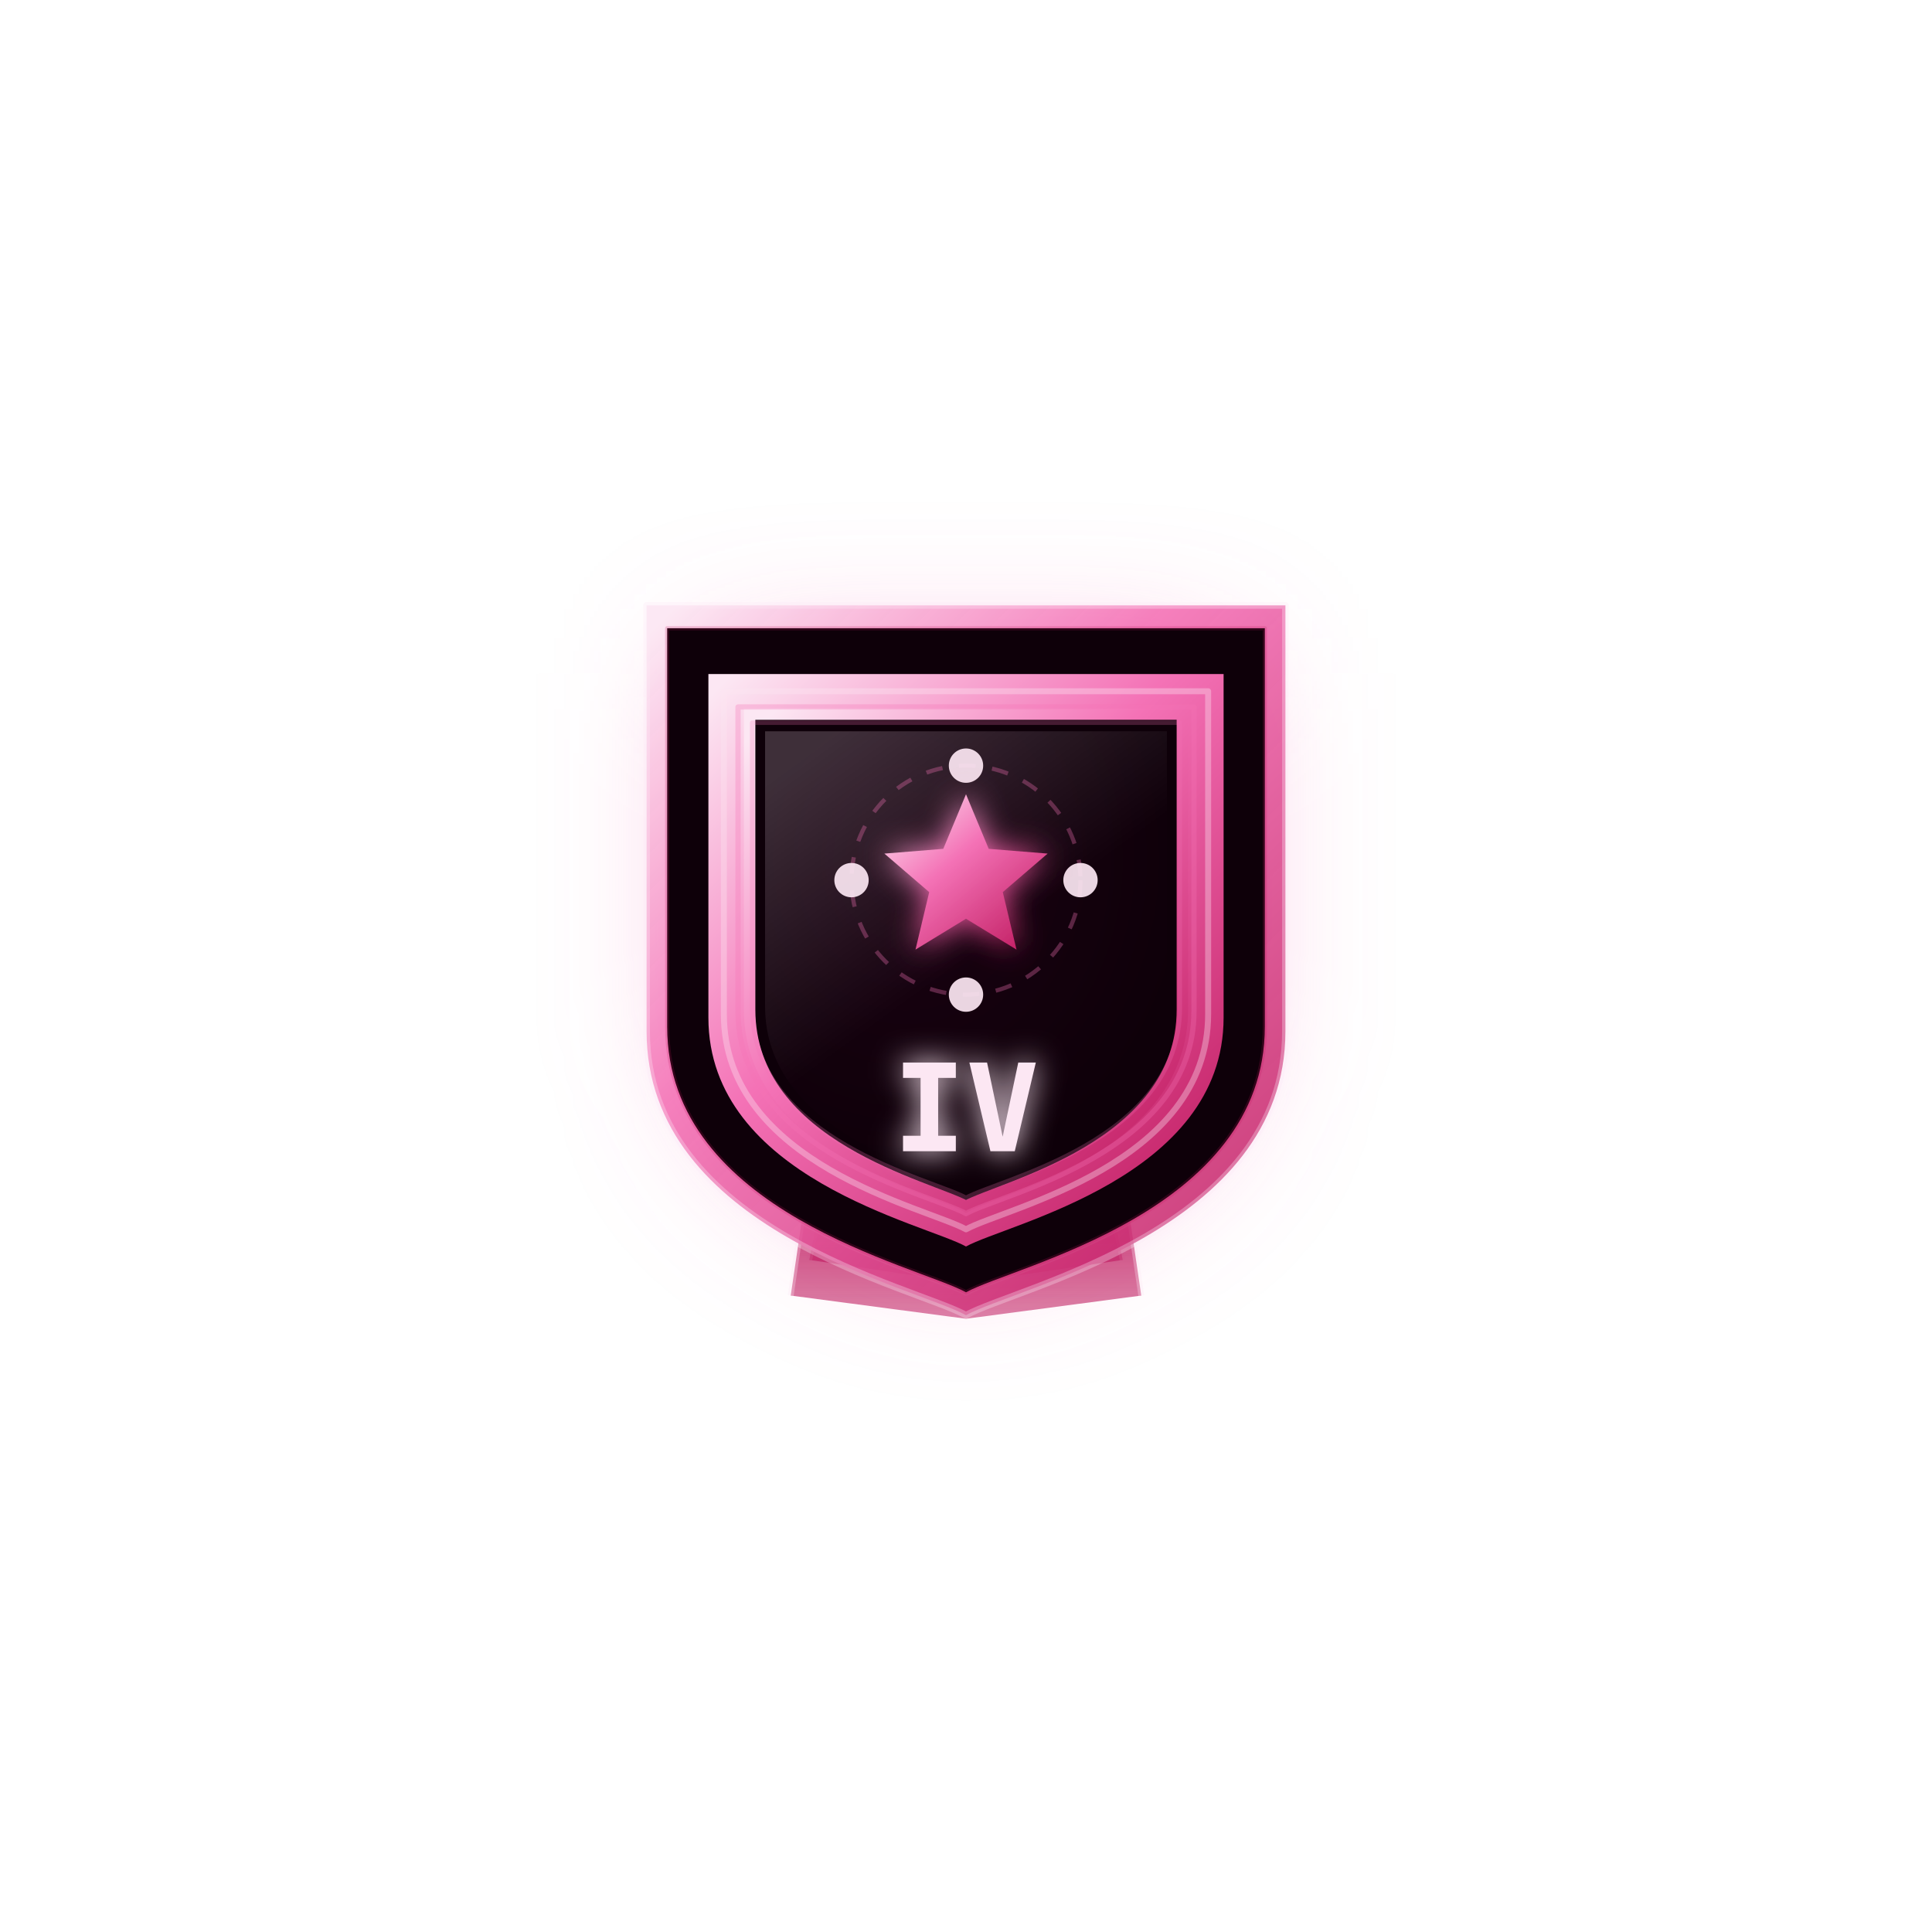
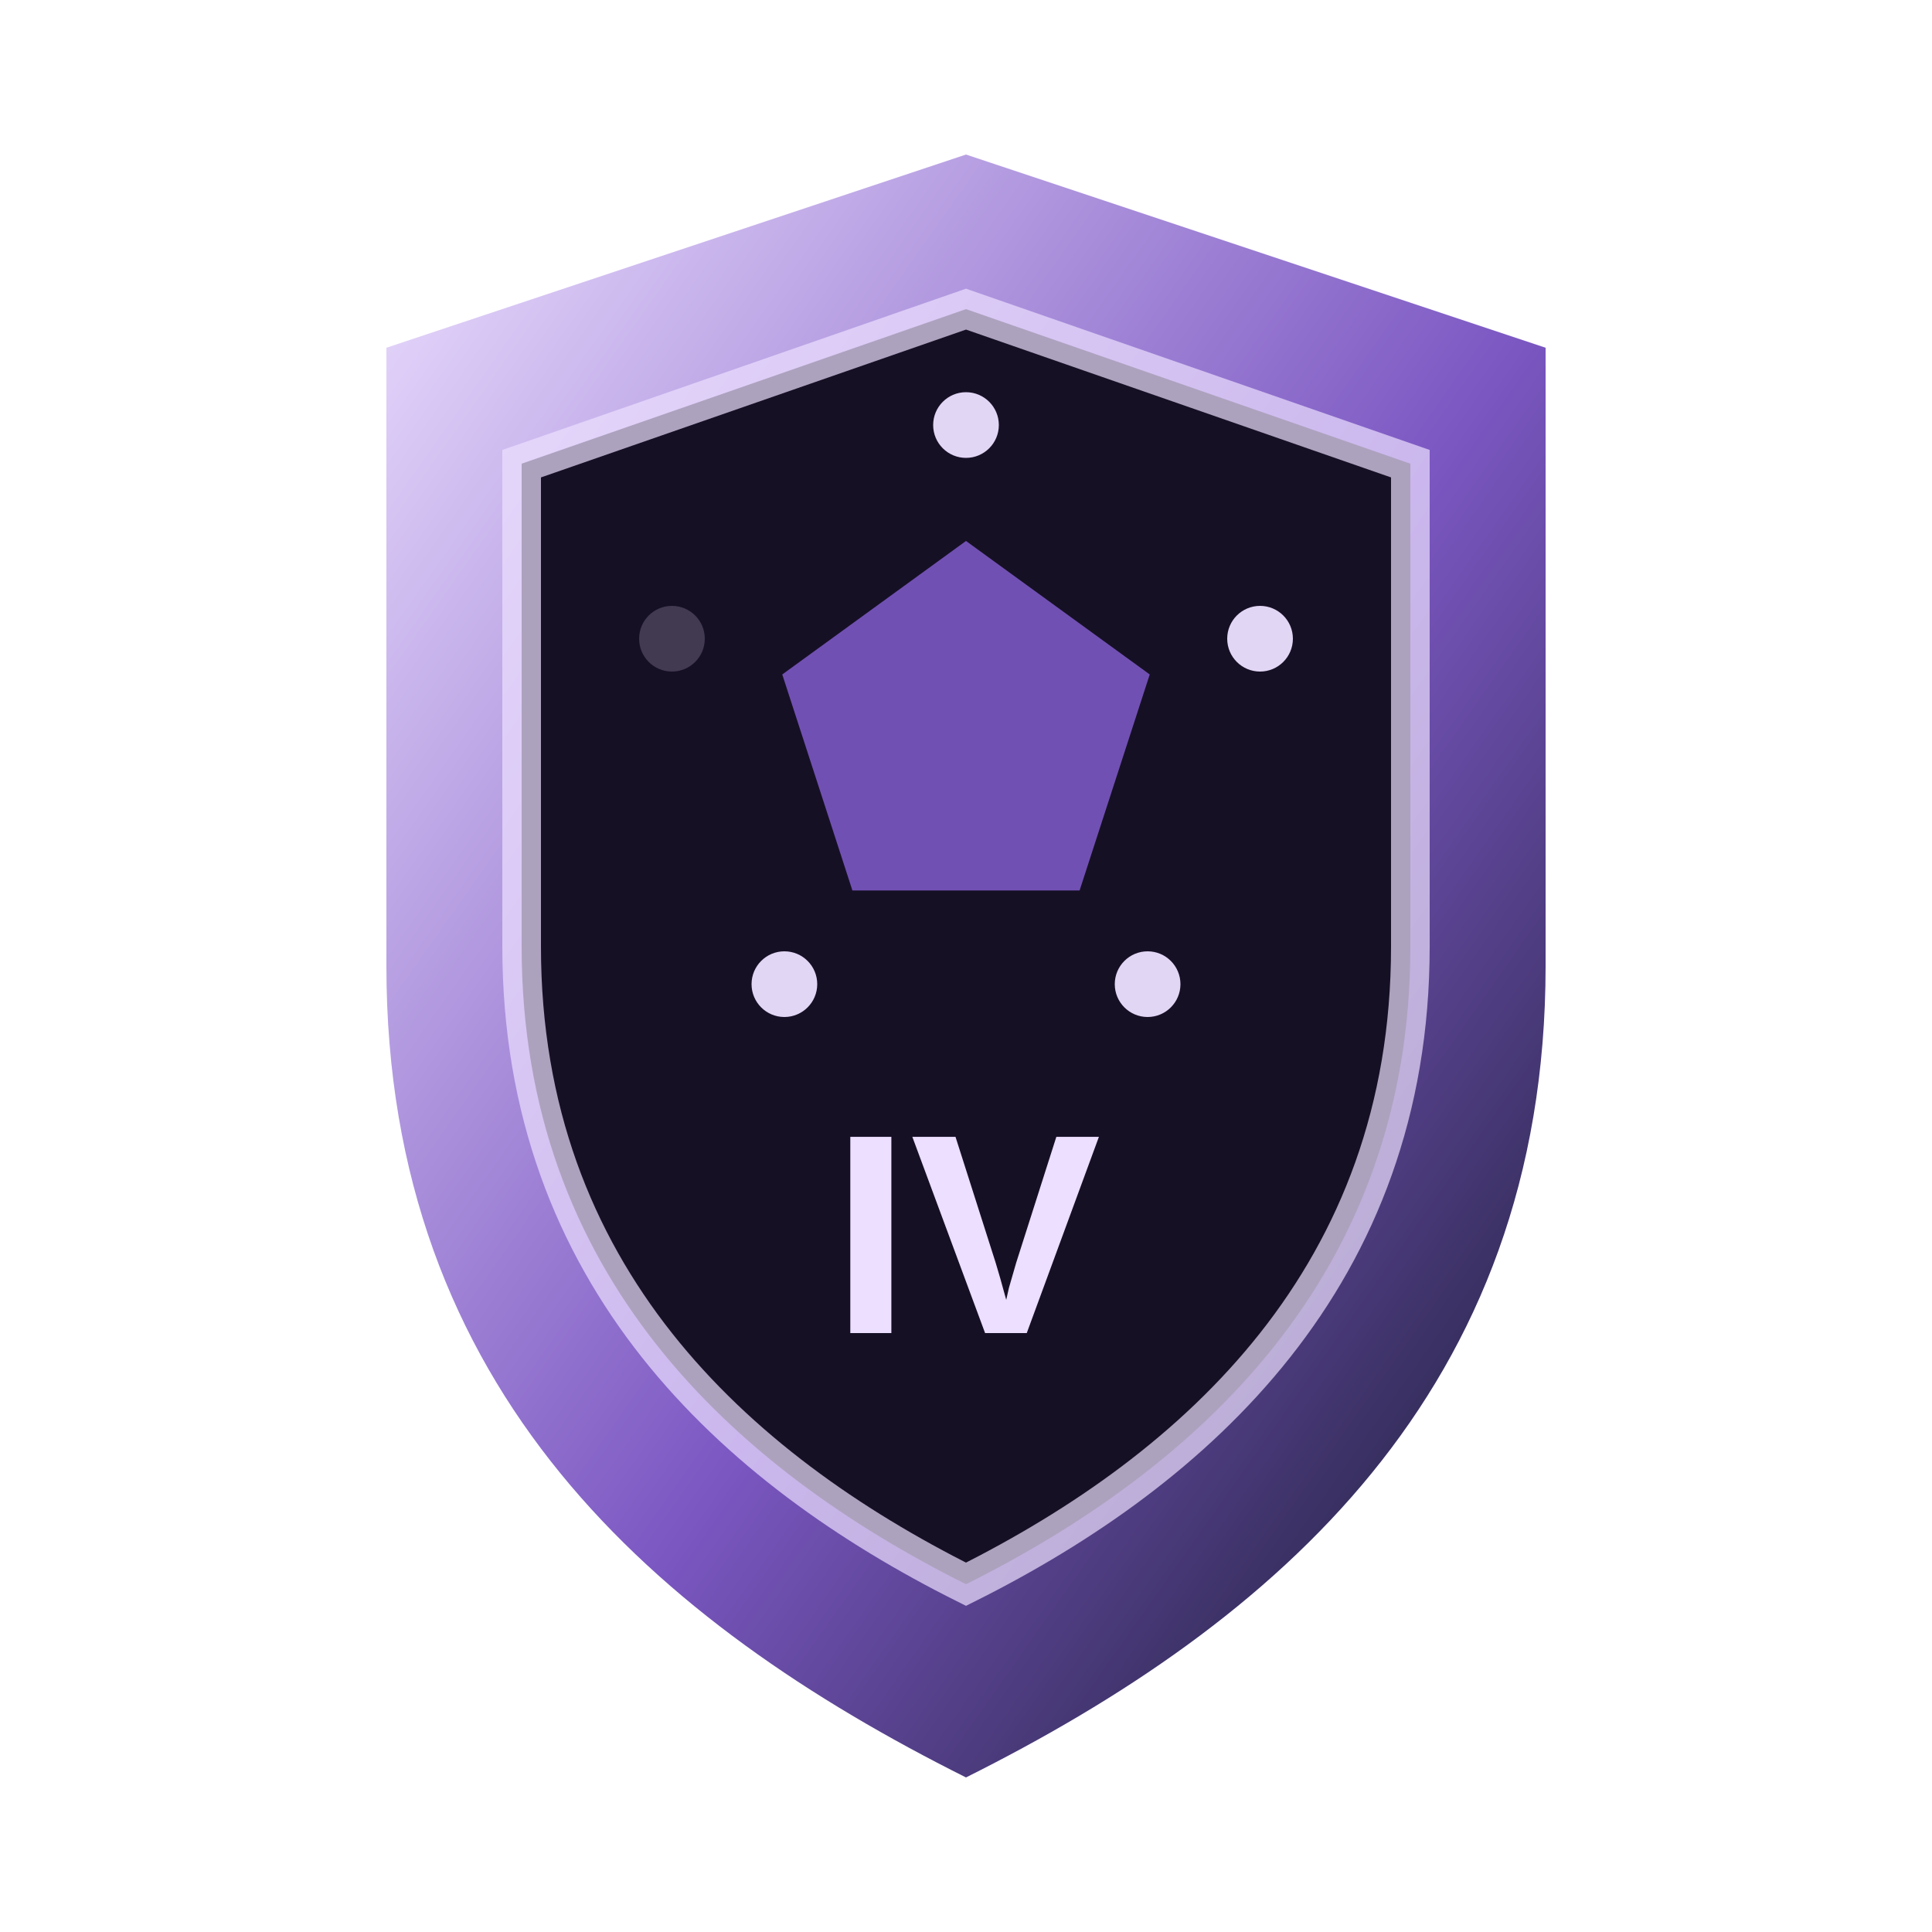
- <svg xmlns="http://www.w3.org/2000/svg" width="232.2" height="232.2" viewBox="-73.1 -73.1 232.2 232.2">
+ <svg xmlns="http://www.w3.org/2000/svg" width="100" height="100" viewBox="0 0 100 100">
  <defs>
-     <radialGradient id="bgs07rn" cx="35%" cy="28%" r="72%">
-       <stop offset="0%" stop-color="#1a0212" />
-       <stop offset="100%" stop-color="#0e0009" />
-     </radialGradient>
-     <linearGradient id="rims07rn" x1="5%" y1="0%" x2="95%" y2="100%">
-       <stop offset="0%" stop-color="#fce7f3" />
-       <stop offset="42%" stop-color="#f472b6" />
-       <stop offset="100%" stop-color="#be185d" />
-     </linearGradient>
-     <linearGradient id="shs07rn" x1="18%" y1="0%" x2="82%" y2="100%">
-       <stop offset="0%" stop-color="white" stop-opacity="0.18" />
-       <stop offset="50%" stop-color="white" stop-opacity="0" />
-     </linearGradient>
-     <filter id="gls07rn" x="-40%" y="-40%" width="180%" height="180%">
-       <feGaussianBlur stdDeviation="1.8" result="b" />
-       <feMerge>
-         <feMergeNode in="b" />
-         <feMergeNode in="SourceGraphic" />
-       </feMerge>
-     </filter>
-     <filter id="halos07rn" x="-120%" y="-120%" width="440%" height="440%">
-       <feGaussianBlur stdDeviation="9" result="b" />
-       <feMerge>
-         <feMergeNode in="b" />
-         <feMergeNode in="SourceGraphic" />
-       </feMerge>
-     </filter>
-     <linearGradient id="pgs07rn_0" x1="5%" y1="0%" x2="95%" y2="100%">
-       <stop offset="0%" stop-color="#fce7f3" stop-opacity="0.95" />
-       <stop offset="38%" stop-color="#f472b6" stop-opacity="0.9" />
-       <stop offset="100%" stop-color="#be185d" stop-opacity="0.85" />
-     </linearGradient>
-     <linearGradient id="pgs07rn_1" x1="5%" y1="0%" x2="95%" y2="100%">
-       <stop offset="0%" stop-color="#fce7f3" stop-opacity="0.95" />
-       <stop offset="38%" stop-color="#f472b6" stop-opacity="0.9" />
-       <stop offset="100%" stop-color="#be185d" stop-opacity="0.85" />
-     </linearGradient>
-     <linearGradient id="pgs07rn_2" x1="5%" y1="0%" x2="95%" y2="100%">
-       <stop offset="0%" stop-color="#fce7f3" stop-opacity="0.95" />
-       <stop offset="38%" stop-color="#f472b6" stop-opacity="0.9" />
-       <stop offset="100%" stop-color="#be185d" stop-opacity="0.85" />
-     </linearGradient>
-     <linearGradient id="gaps07rn_0" x1="0%" y1="0%" x2="0%" y2="100%">
-       <stop offset="0%" stop-color="#f472b6" />
-       <stop offset="100%" stop-color="#be185d" stop-opacity="0.65" />
-     </linearGradient>
-     <linearGradient id="gaps07rn_1" x1="0%" y1="0%" x2="0%" y2="100%">
-       <stop offset="0%" stop-color="#be185d" />
-       <stop offset="100%" stop-color="#be185d" stop-opacity="0.65" />
+     <linearGradient id="g" x1="0" y1="0" x2="1" y2="1">
+       <stop offset="0%" stop-color="#ecdfff" />
+       <stop offset="55%" stop-color="#7b57c2" />
+       <stop offset="100%" stop-color="#111827" />
    </linearGradient>
  </defs>
-   <path d="M12.04,7.912 L73.96,7.912 L73.96,49.192 C73.96,68.456 47.954,73.96 43,76.712 C38.046,73.96 12.04,68.456 12.04,49.192 Z" fill="#f472b6" fill-opacity="0.54" filter="url(#halos07rn)" />
-   <path d="M25.724,70.52 L60.276,70.52 L61.836,78.322 L43,81.108 L24.164,78.322 Z" fill="url(#gaps07rn_0)" opacity="0.9" />
-   <path d="M25.724,70.52 L60.276,70.52" fill="none" stroke="#fce7f3" stroke-width="0.9" stroke-opacity="0.5" />
-   <line x1="25.724" y1="70.52" x2="24.164" y2="78.322" stroke="#fce7f3" stroke-width="0.7" stroke-opacity="0.38" />
-   <line x1="60.276" y1="70.52" x2="61.836" y2="78.322" stroke="#fce7f3" stroke-width="0.7" stroke-opacity="0.38" />
-   <path d="M23.495,72.02 L62.505,72.02 L64.065,82.608 L43,85.395 L21.935,82.608 Z" fill="url(#gaps07rn_1)" opacity="0.82" />
-   <path d="M23.495,72.02 L62.505,72.02" fill="none" stroke="#fce7f3" stroke-width="0.9" stroke-opacity="0.4" />
-   <line x1="23.495" y1="72.02" x2="21.935" y2="82.608" stroke="#fce7f3" stroke-width="0.7" stroke-opacity="0.31" />
-   <line x1="62.505" y1="72.02" x2="64.065" y2="82.608" stroke="#fce7f3" stroke-width="0.7" stroke-opacity="0.31" />
-   <path d="M9.563,5.16 L76.437,5.16 L76.437,49.742 C76.437,70.548 48.35,76.492 43,79.464 C37.65,76.492 9.563,70.548 9.563,49.742 Z" fill="url(#pgs07rn_0)" />
-   <path d="M12.04,7.912 L73.96,7.912 L73.96,49.192 C73.96,68.456 47.954,73.96 43,76.712 C38.046,73.96 12.04,68.456 12.04,49.192 Z" fill="#0e0009" />
-   <path d="M9.563,5.16 L76.437,5.16 L76.437,49.742 C76.437,70.548 48.35,76.492 43,79.464 C37.65,76.492 9.563,70.548 9.563,49.742 Z" fill="none" stroke="#fce7f3" stroke-width="0.8" stroke-opacity="0.48" stroke-linejoin="round" />
-   <path d="M12.04,7.912 L73.96,7.912 L73.96,49.192 C73.96,68.456 47.954,73.96 43,76.712 C38.046,73.96 12.04,68.456 12.04,49.192 Z" fill="none" stroke="#be185d" stroke-width="0.5" stroke-opacity="0.28" stroke-linejoin="round" />
-   <path d="M7.086,2.408 L78.914,2.408 L78.914,50.293 C78.914,72.639 48.746,79.024 43,82.216 C37.254,79.024 7.086,72.639 7.086,50.293 Z" fill="url(#pgs07rn_1)" />
-   <path d="M9.563,5.16 L76.437,5.16 L76.437,49.742 C76.437,70.548 48.35,76.492 43,79.464 C37.65,76.492 9.563,70.548 9.563,49.742 Z" fill="#0e0009" />
-   <path d="M7.086,2.408 L78.914,2.408 L78.914,50.293 C78.914,72.639 48.746,79.024 43,82.216 C37.254,79.024 7.086,72.639 7.086,50.293 Z" fill="none" stroke="#fce7f3" stroke-width="0.8" stroke-opacity="0.4" stroke-linejoin="round" />
-   <path d="M9.563,5.16 L76.437,5.16 L76.437,49.742 C76.437,70.548 48.35,76.492 43,79.464 C37.65,76.492 9.563,70.548 9.563,49.742 Z" fill="none" stroke="#be185d" stroke-width="0.5" stroke-opacity="0.24" stroke-linejoin="round" />
-   <path d="M4.61,-0.344 L81.39,-0.344 L81.39,50.843 C81.39,74.731 49.142,81.556 43,84.968 C36.858,81.556 4.61,74.731 4.61,50.843 Z" fill="url(#pgs07rn_2)" />
-   <path d="M7.086,2.408 L78.914,2.408 L78.914,50.293 C78.914,72.639 48.746,79.024 43,82.216 C37.254,79.024 7.086,72.639 7.086,50.293 Z" fill="#0e0009" />
-   <path d="M4.61,-0.344 L81.39,-0.344 L81.39,50.843 C81.39,74.731 49.142,81.556 43,84.968 C36.858,81.556 4.61,74.731 4.61,50.843 Z" fill="none" stroke="#fce7f3" stroke-width="0.8" stroke-opacity="0.32" stroke-linejoin="round" />
-   <path d="M7.086,2.408 L78.914,2.408 L78.914,50.293 C78.914,72.639 48.746,79.024 43,82.216 C37.254,79.024 7.086,72.639 7.086,50.293 Z" fill="none" stroke="#be185d" stroke-width="0.5" stroke-opacity="0.2" stroke-linejoin="round" />
-   <path d="M12.04,7.912 L73.96,7.912 L73.96,49.192 C73.96,68.456 47.954,73.96 43,76.712 C38.046,73.96 12.04,68.456 12.04,49.192 Z" fill="url(#rims07rn)" />
-   <path d="M16.994,12.728 L69.006,12.728 L69.006,48.229 C69.006,64.796 47.161,69.529 43,71.896 C38.839,69.529 16.994,64.796 16.994,48.229 Z" fill="#0e0009" />
-   <path d="M16.994,12.728 L69.006,12.728 L69.006,48.229 C69.006,64.796 47.161,69.529 43,71.896 C38.839,69.529 16.994,64.796 16.994,48.229 Z" fill="none" stroke="url(#rims07rn)" stroke-width="1.376" />
-   <path d="M18.851,14.792 L67.149,14.792 L67.149,47.816 C67.149,63.227 46.864,67.63 43,69.832 C39.136,67.63 18.851,63.227 18.851,47.816 Z" fill="url(#bgs07rn)" />
-   <path d="M18.851,14.792 L67.149,14.792 L67.149,47.816 C67.149,63.227 46.864,67.63 43,69.832 C39.136,67.63 18.851,63.227 18.851,47.816 Z" fill="url(#shs07rn)" />
-   <path d="M13.898,9.976 L72.102,9.976 L72.102,48.779 C72.102,66.887 47.656,72.061 43,74.648 C38.344,72.061 13.898,66.887 13.898,48.779 Z" fill="none" stroke="#fce7f3" stroke-width="0.72" stroke-opacity="0.36" stroke-linejoin="round" />
-   <path d="M15.6,11.868 L70.4,11.868 L70.4,48.401 C70.4,65.449 47.384,70.32 43,72.756 C38.616,70.32 15.6,65.449 15.6,48.401 Z" fill="none" stroke="#f472b6" stroke-width="0.63" stroke-opacity="0.3" stroke-linejoin="round" />
-   <path d="M17.303,13.76 L68.697,13.76 L68.697,48.022 C68.697,64.012 47.111,68.58 43,70.864 C38.889,68.58 17.303,64.012 17.303,48.022 Z" fill="none" stroke="#f472b6" stroke-width="0.54" stroke-opacity="0.24" stroke-linejoin="round" />
-   <circle cx="43" cy="32.68" r="13.76" fill="none" stroke="#f472b6" stroke-width="0.5" stroke-opacity="0.32" stroke-dasharray="2 2" />
-   <circle cx="43.00" cy="18.92" r="2.064" fill="#fce7f3" opacity="0.92" />
-   <circle cx="56.76" cy="32.68" r="2.064" fill="#fce7f3" opacity="0.92" />
-   <circle cx="43.00" cy="46.44" r="2.064" fill="#fce7f3" opacity="0.92" />
-   <circle cx="29.24" cy="32.68" r="2.064" fill="#fce7f3" opacity="0.92" />
-   <path d="M43.00,22.36L45.73,28.92L52.81,29.49L47.42,34.12L49.07,41.03L43.00,37.32L36.93,41.03L38.58,34.12L33.19,29.49L40.27,28.92Z" fill="url(#rims07rn)" filter="url(#gls07rn)" />
-   <text x="43" y="60.2" text-anchor="middle" dominant-baseline="central" font-family="Orbitron,monospace" font-weight="900" font-size="14.62" fill="#fce7f3" filter="url(#gls07rn)">IV</text>
+   <path d="M50 8 L80 18 L80 50 C80 72 66 84 50 92 C34 84 20 72 20 50 L20 18 Z" fill="url(#g)" />
+   <path d="M50 16 L73 24 L73 49 C73 66 62 76 50 82 C38 76 27 66 27 49 L27 24 Z" fill="#161025" />
+   <path d="M50 16 L73 24 L73 49 C73 66 62 76 50 82 C38 76 27 66 27 49 L27 24 Z" fill="none" stroke="#ecdfff" stroke-width="2" opacity="0.7" />
+   <path d="M 50.00 28.00 L 59.51 34.91 L 55.88 46.09 L 44.12 46.09 L 40.49 34.91 Z" fill="#7b57c2" opacity="0.9" />
+   <circle cx="50.00" cy="22.00" r="1.7" fill="#ecdfff" opacity="0.95" />
+   <circle cx="65.22" cy="33.06" r="1.7" fill="#ecdfff" opacity="0.95" />
+   <circle cx="59.40" cy="50.94" r="1.7" fill="#ecdfff" opacity="0.95" />
+   <circle cx="40.60" cy="50.94" r="1.7" fill="#ecdfff" opacity="0.95" />
+   <circle cx="34.78" cy="33.06" r="1.7" fill="#ecdfff" opacity="0.2" />
+   <text x="50" y="69" text-anchor="middle" font-family="Arial, Helvetica, sans-serif" font-size="14.76" font-weight="700" fill="#ecdfff">IV</text>
</svg>
